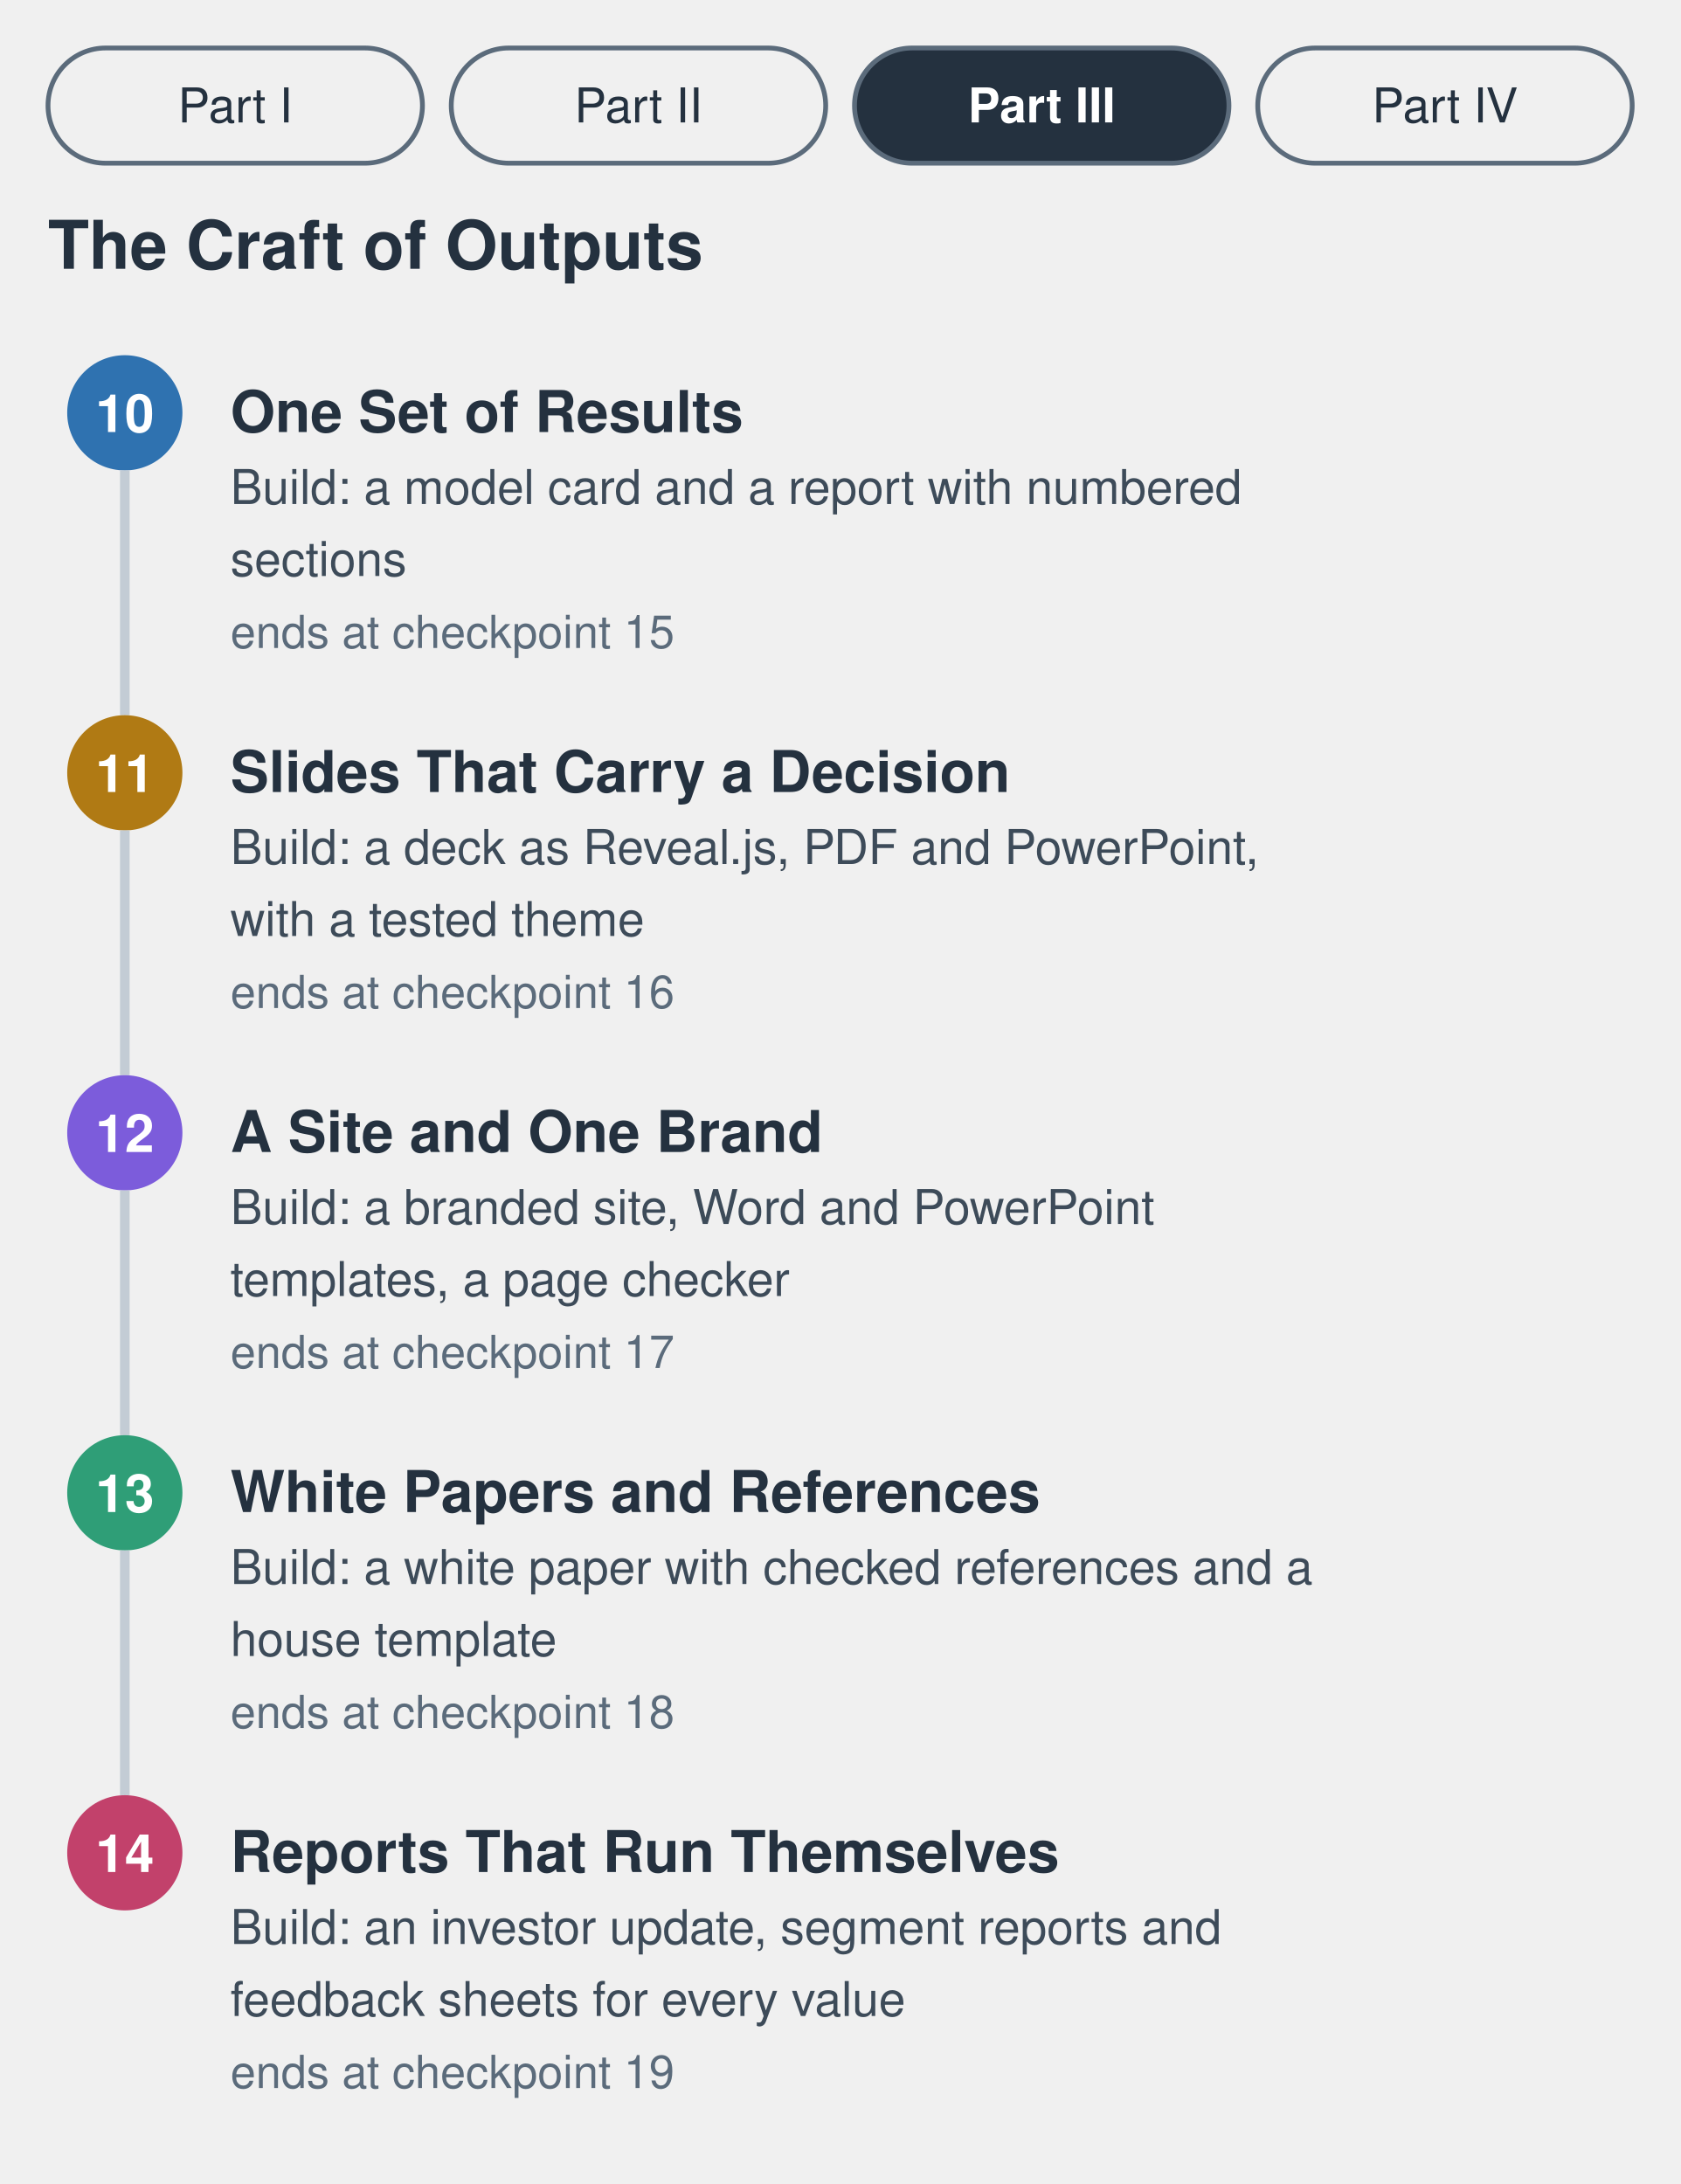
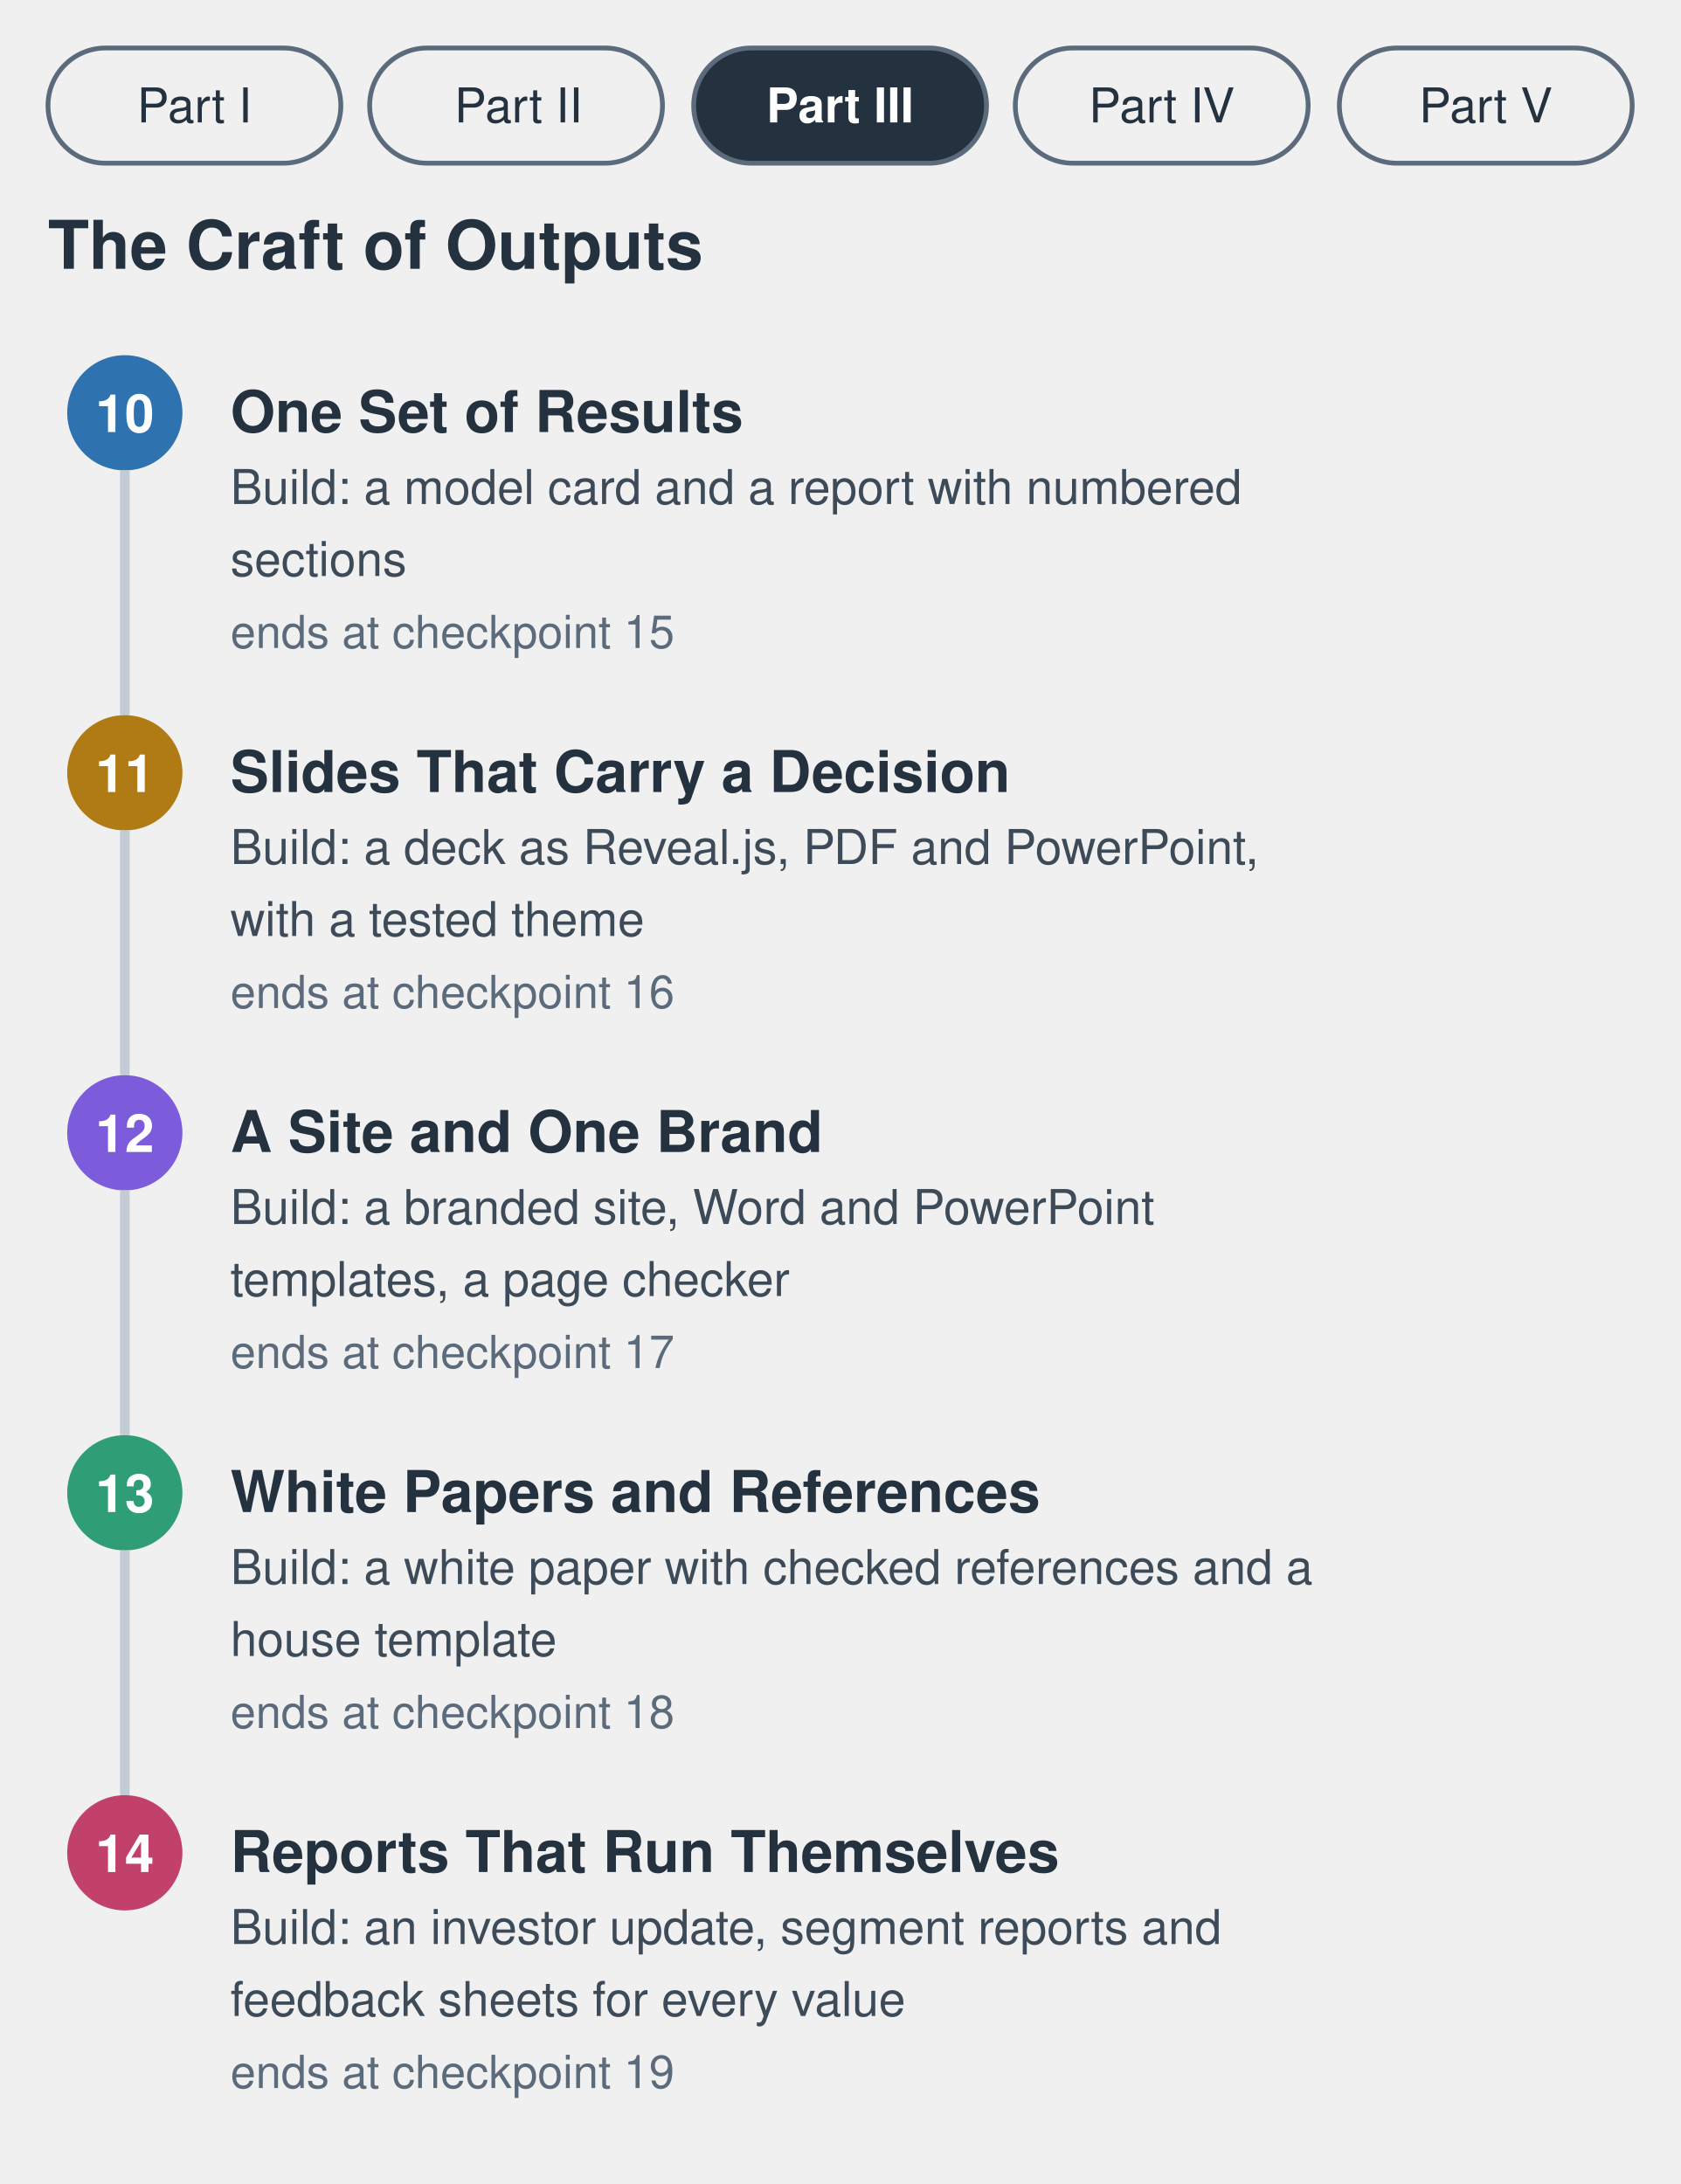
<svg xmlns="http://www.w3.org/2000/svg" viewBox="0 0 700 910" role="img" aria-labelledby="t d">
  <style>
  text { font-family: "Avenir Next", "Helvetica Neue", Helvetica, Arial, sans-serif; fill: #24313f; }
  .h { font-size: 28px; font-weight: 700; }
  .t { font-size: 24px; font-weight: 600; }
  .s { font-size: 20px; }
  .g { font-size: 20px; fill: #3d4b59; }
  .n { font-size: 19px; fill: #5b6b7b; }
  .num { font-size: 22px; font-weight: 700; fill: #ffffff; }
  .on { fill: #ffffff; font-weight: 700; }
</style>
-   <rect x="20" y="20" width="156" height="48" rx="24" fill="none" stroke="#5b6b7b" stroke-width="2" />
-   <text x="98" y="51" text-anchor="middle" class="s">Part I</text>
-   <rect x="188" y="20" width="156" height="48" rx="24" fill="none" stroke="#5b6b7b" stroke-width="2" />
-   <text x="266" y="51" text-anchor="middle" class="s">Part II</text>
-   <rect x="356" y="20" width="156" height="48" rx="24" fill="#24313f" stroke="#5b6b7b" stroke-width="2" />
-   <text x="434" y="51" text-anchor="middle" class="s on">Part III</text>
-   <rect x="524" y="20" width="156" height="48" rx="24" fill="none" stroke="#5b6b7b" stroke-width="2" />
-   <text x="602" y="51" text-anchor="middle" class="s">Part IV</text>
+   <rect x="20" y="20" width="122" height="48" rx="24" fill="none" stroke="#5b6b7b" stroke-width="2" />
+   <text x="81" y="51" text-anchor="middle" class="s">Part I</text>
+   <rect x="154" y="20" width="122" height="48" rx="24" fill="none" stroke="#5b6b7b" stroke-width="2" />
+   <text x="216" y="51" text-anchor="middle" class="s">Part II</text>
+   <rect x="289" y="20" width="122" height="48" rx="24" fill="#24313f" stroke="#5b6b7b" stroke-width="2" />
+   <text x="350" y="51" text-anchor="middle" class="s on">Part III</text>
+   <rect x="423" y="20" width="122" height="48" rx="24" fill="none" stroke="#5b6b7b" stroke-width="2" />
+   <text x="484" y="51" text-anchor="middle" class="s">Part IV</text>
+   <rect x="558" y="20" width="122" height="48" rx="24" fill="none" stroke="#5b6b7b" stroke-width="2" />
+   <text x="619" y="51" text-anchor="middle" class="s">Part V</text>
  <text x="20" y="112" class="h">The Craft of Outputs</text>
  <circle cx="52" cy="172" r="24" fill="#2f72b0" />
  <text x="52" y="180" text-anchor="middle" class="num">10</text>
  <text x="96" y="180" class="t">One Set of Results</text>
  <text x="96" y="210" class="g">Build: a model card and a report with numbered</text>
  <text x="96" y="240" class="g">sections</text>
  <text x="96" y="270" class="n">ends at checkpoint 15</text>
  <line x1="52" y1="196" x2="52" y2="298" stroke="#c3ccd5" stroke-width="4" />
  <circle cx="52" cy="322" r="24" fill="#b07a14" />
  <text x="52" y="330" text-anchor="middle" class="num">11</text>
  <text x="96" y="330" class="t">Slides That Carry a Decision</text>
  <text x="96" y="360" class="g">Build: a deck as Reveal.js, PDF and PowerPoint,</text>
  <text x="96" y="390" class="g">with a tested theme</text>
  <text x="96" y="420" class="n">ends at checkpoint 16</text>
  <line x1="52" y1="346" x2="52" y2="448" stroke="#c3ccd5" stroke-width="4" />
  <circle cx="52" cy="472" r="24" fill="#7c5cdb" />
  <text x="52" y="480" text-anchor="middle" class="num">12</text>
  <text x="96" y="480" class="t">A Site and One Brand</text>
  <text x="96" y="510" class="g">Build: a branded site, Word and PowerPoint</text>
  <text x="96" y="540" class="g">templates, a page checker</text>
  <text x="96" y="570" class="n">ends at checkpoint 17</text>
  <line x1="52" y1="496" x2="52" y2="598" stroke="#c3ccd5" stroke-width="4" />
  <circle cx="52" cy="622" r="24" fill="#2f9e77" />
  <text x="52" y="630" text-anchor="middle" class="num">13</text>
  <text x="96" y="630" class="t">White Papers and References</text>
  <text x="96" y="660" class="g">Build: a white paper with checked references and a</text>
  <text x="96" y="690" class="g">house template</text>
  <text x="96" y="720" class="n">ends at checkpoint 18</text>
  <line x1="52" y1="646" x2="52" y2="748" stroke="#c3ccd5" stroke-width="4" />
  <circle cx="52" cy="772" r="24" fill="#c2416b" />
  <text x="52" y="780" text-anchor="middle" class="num">14</text>
  <text x="96" y="780" class="t">Reports That Run Themselves</text>
  <text x="96" y="810" class="g">Build: an investor update, segment reports and</text>
  <text x="96" y="840" class="g">feedback sheets for every value</text>
  <text x="96" y="870" class="n">ends at checkpoint 19</text>
</svg>
